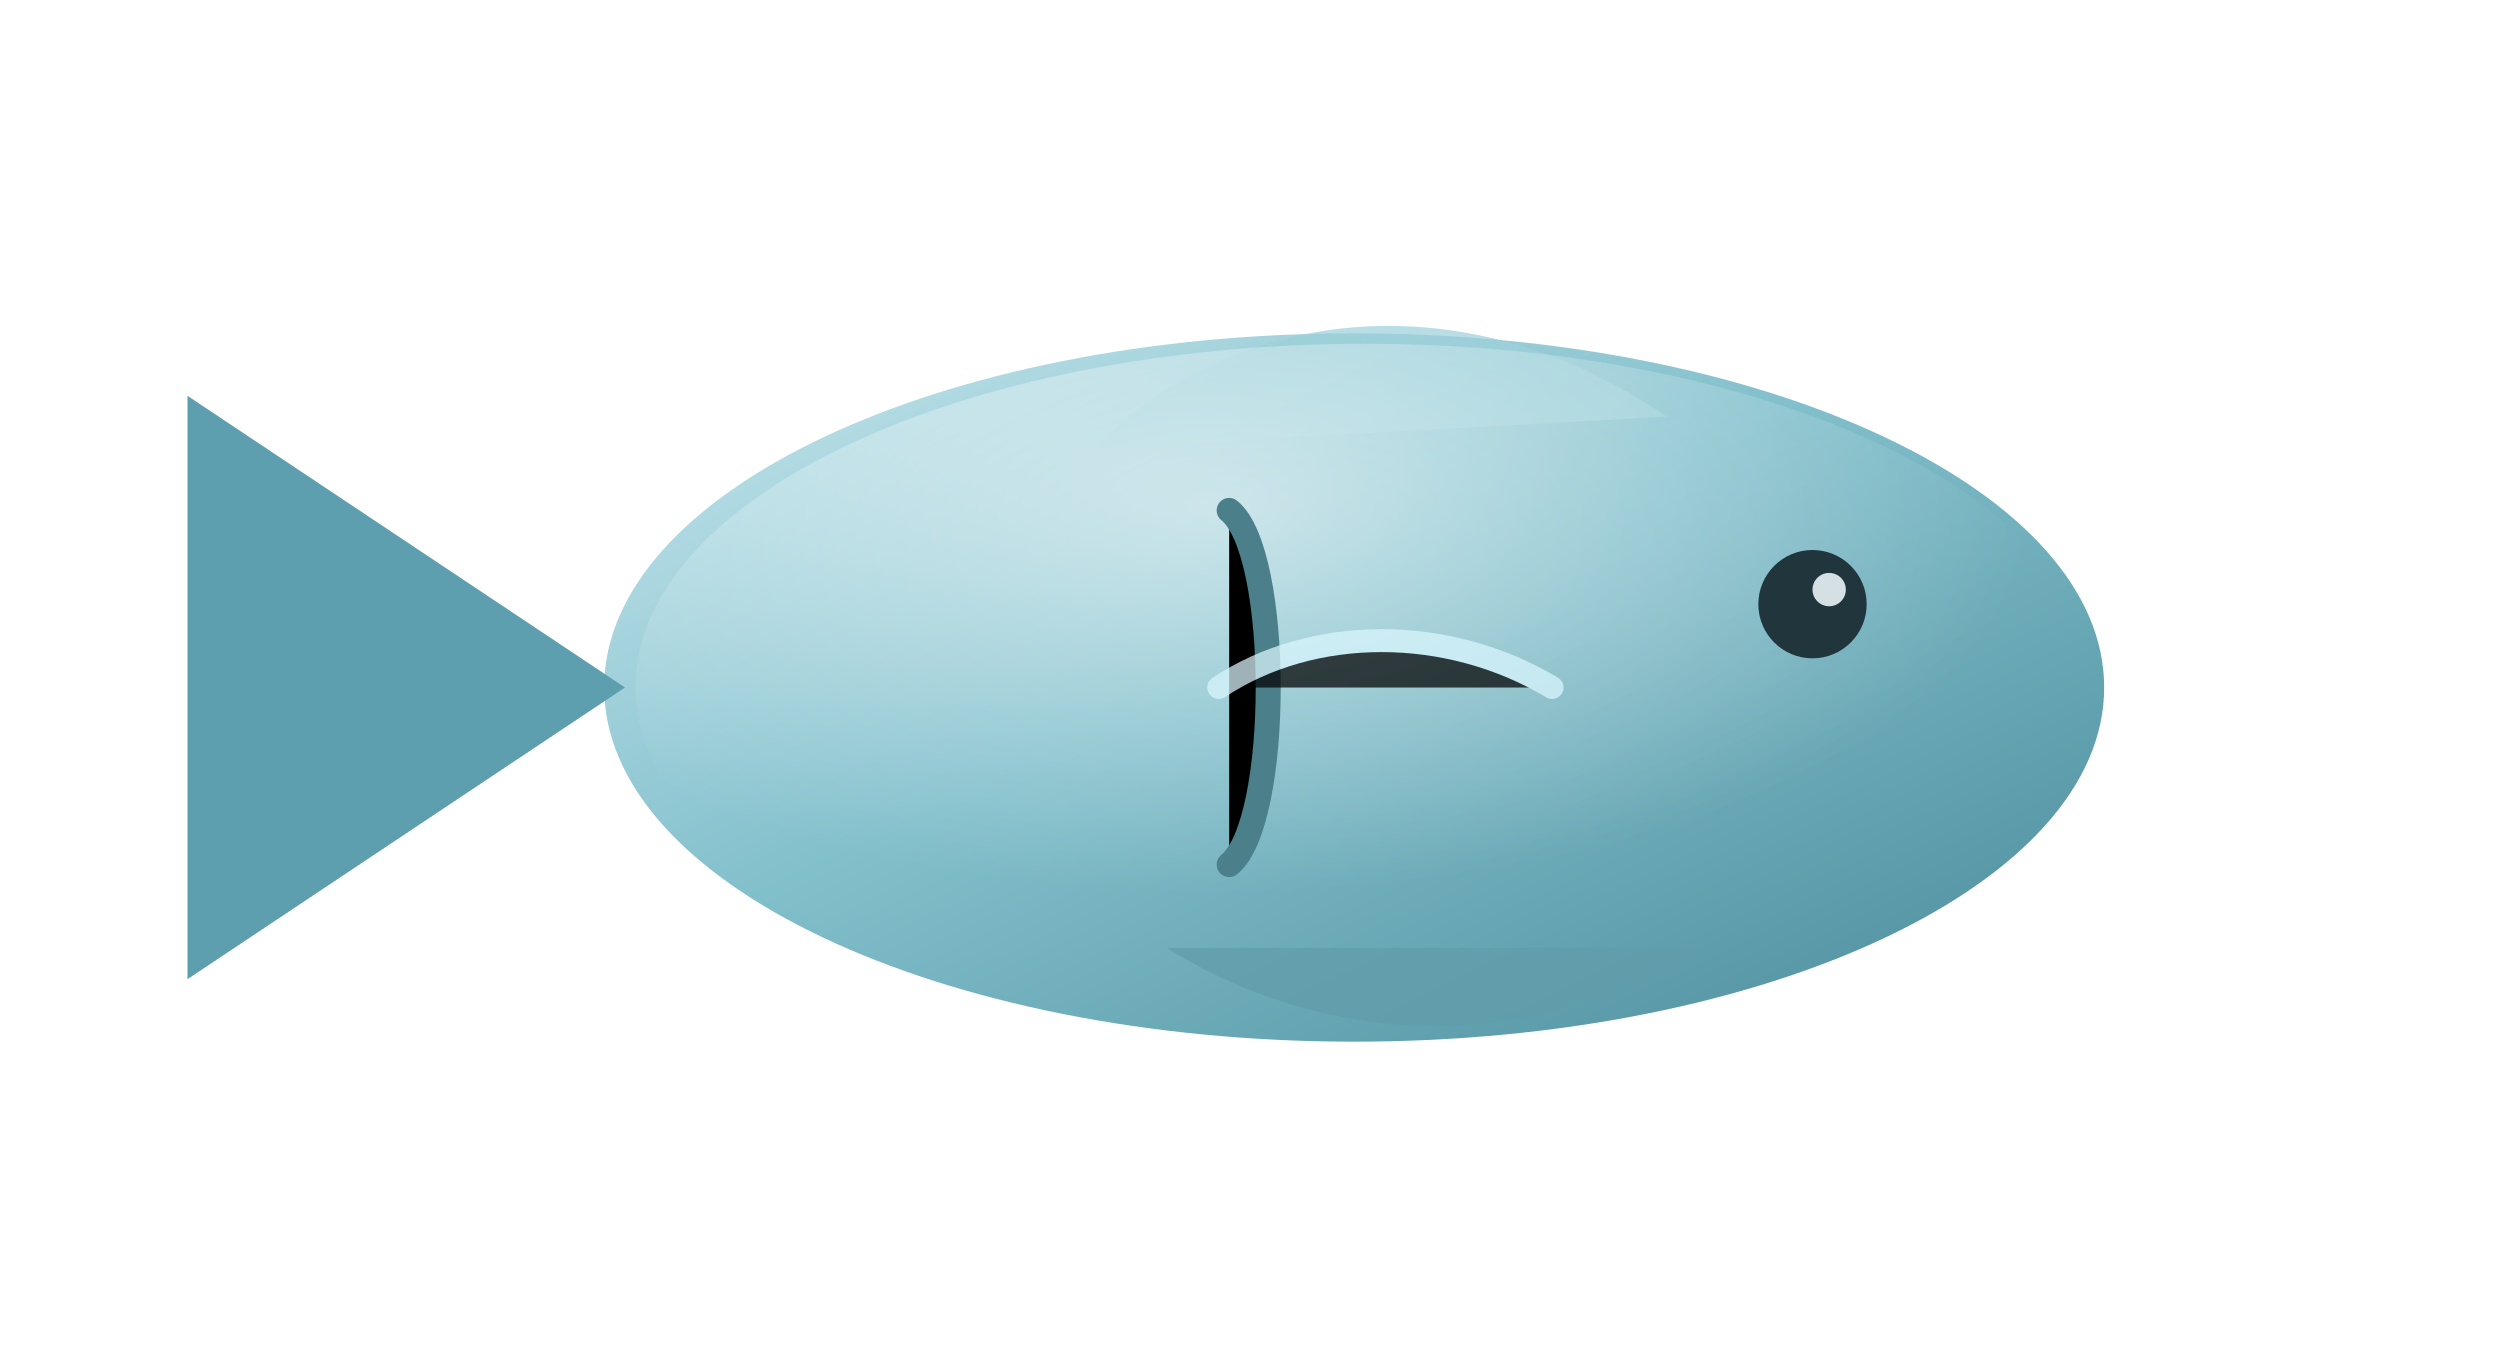
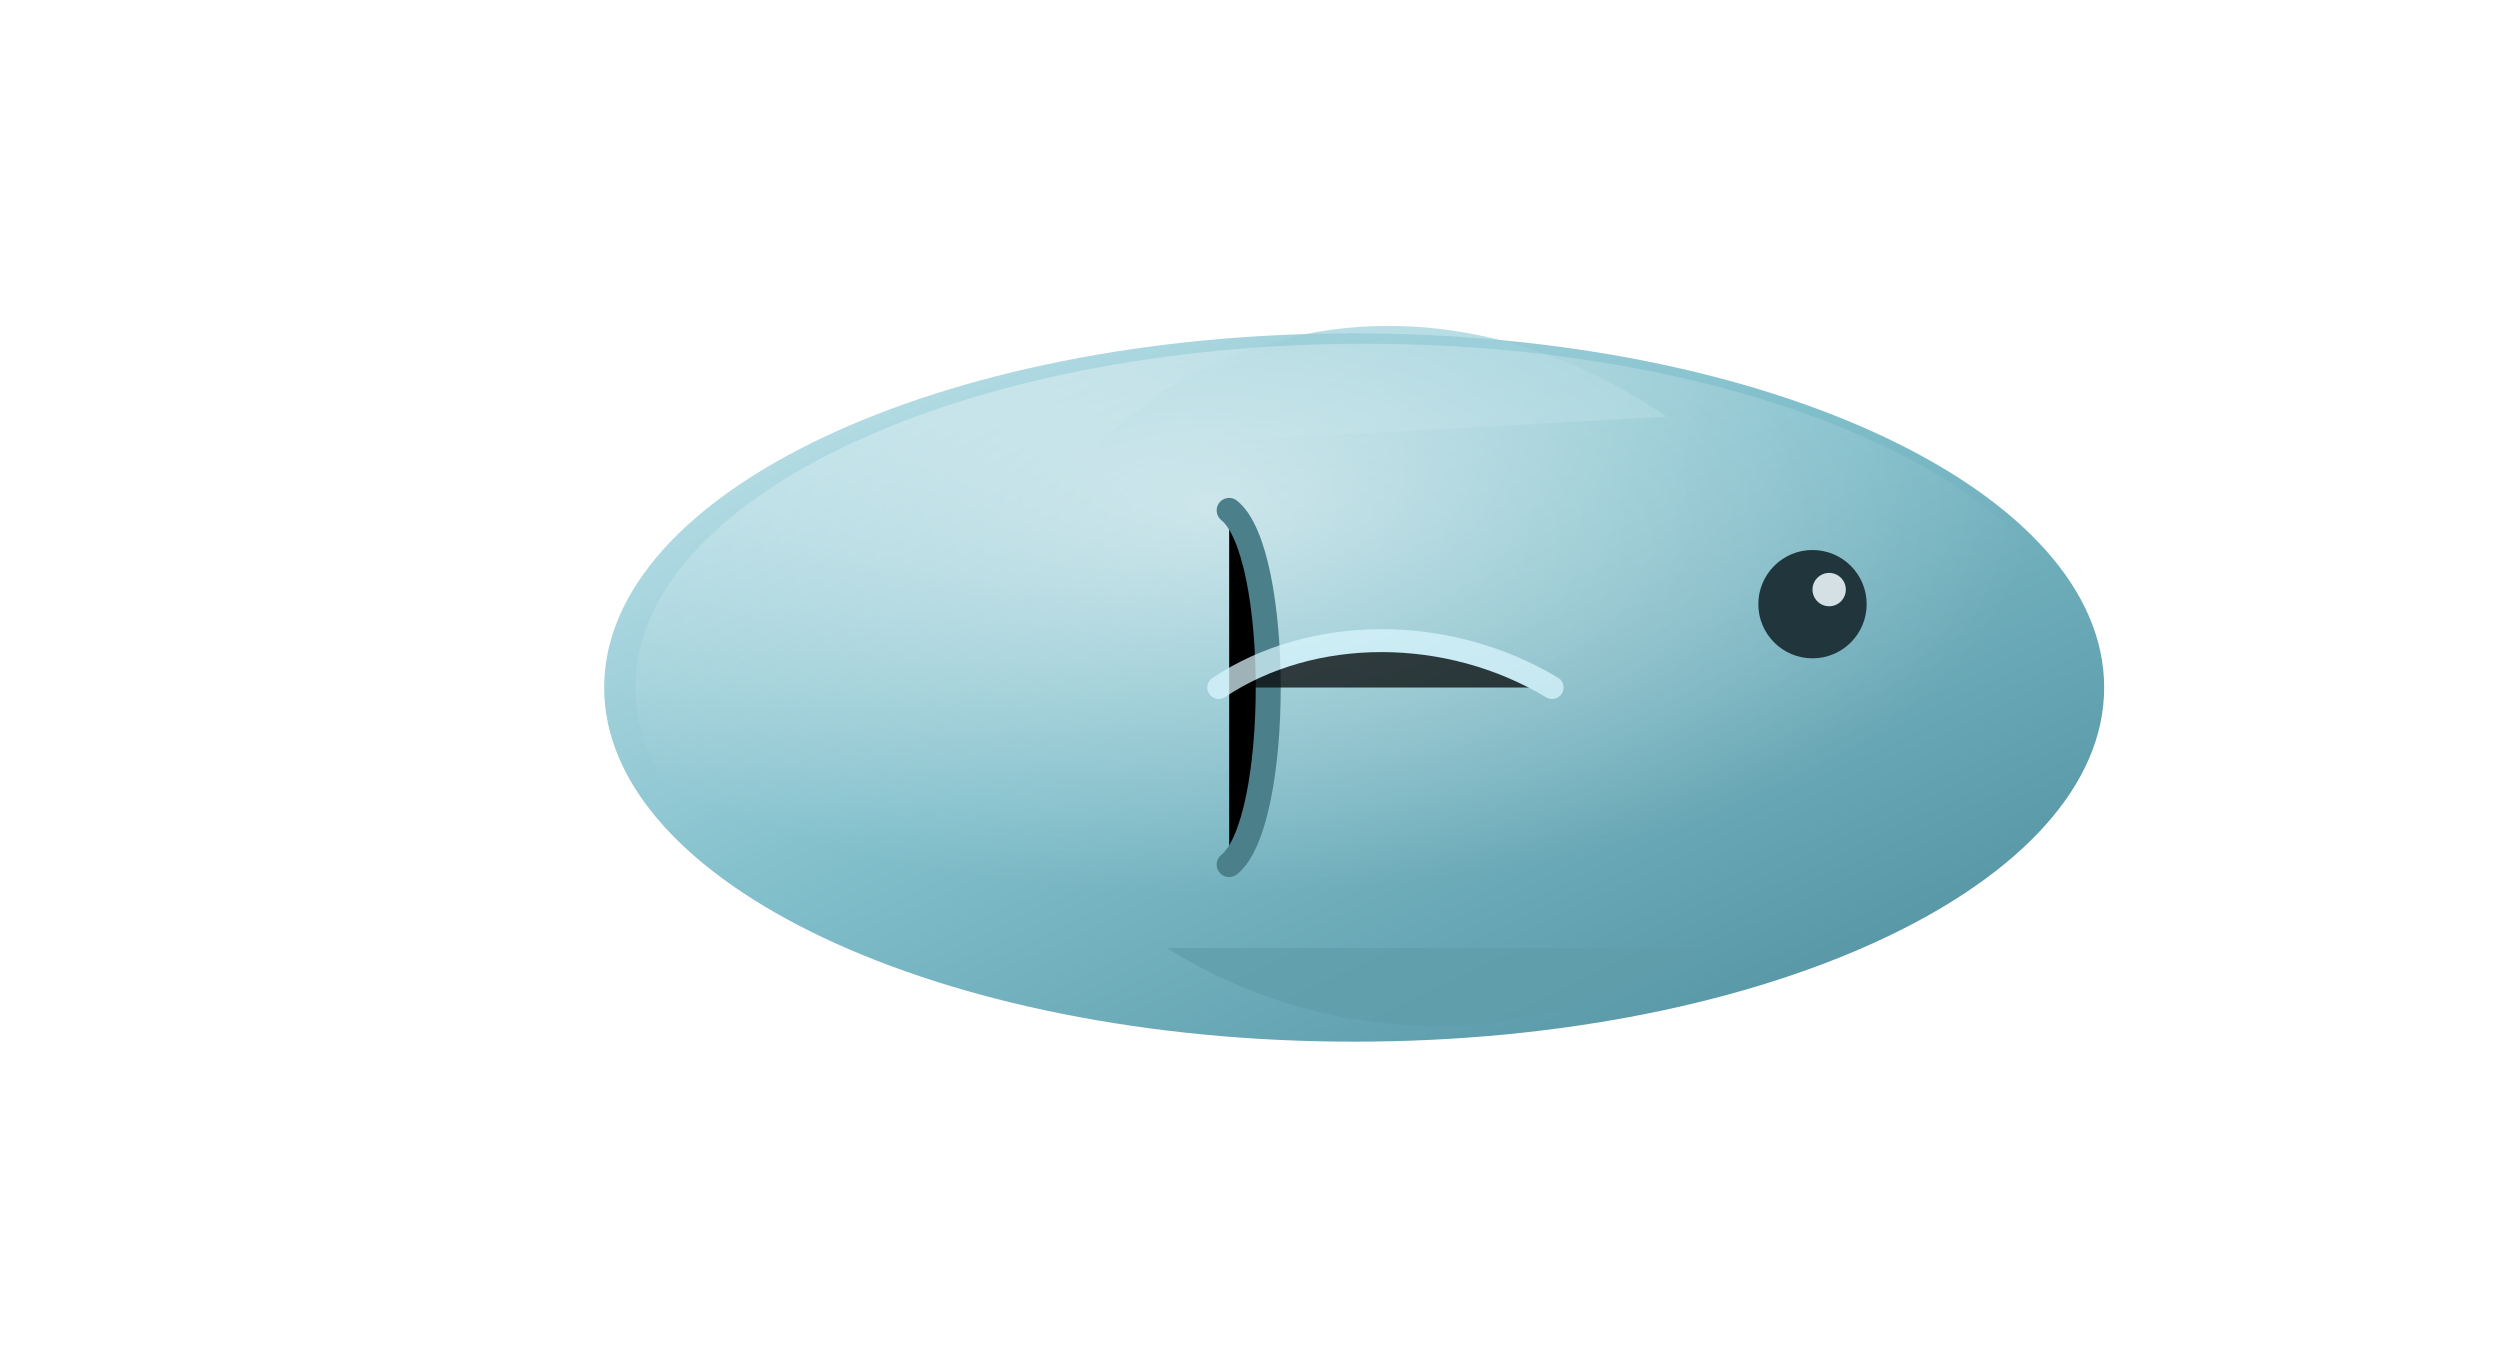
<svg xmlns="http://www.w3.org/2000/svg" width="240" height="130" viewBox="0 0 240 130">
  <defs>
    <linearGradient id="fBody" x1="0" y1="0" x2="1" y2="1">
      <stop offset="0" stop-color="#c8e7ee" />
      <stop offset="0.45" stop-color="#81bfcb" />
      <stop offset="1" stop-color="#4b8b9a" />
    </linearGradient>
    <radialGradient id="fShine" cx="0.4" cy="0.24" r="0.56">
      <stop offset="0" stop-color="#ffffff" stop-opacity="0.52" />
      <stop offset="1" stop-color="#ffffff" stop-opacity="0" />
    </radialGradient>
  </defs>
  <ellipse cx="130" cy="66" rx="72" ry="34" fill="url(#fBody)" />
-   <path d="M60 66L18 38V94L60 66Z" fill="#5e9faf" />
  <path d="M105 43C119 29 141 27 160 40" fill="#9dd0da" opacity="0.72" />
  <path d="M112 91C128 101 148 101 163 91" fill="#5f9daa" opacity="0.72" />
  <ellipse cx="131" cy="66" rx="70" ry="33" fill="url(#fShine)" />
  <path d="M118 49C123 53 123 79 118 83" stroke="#4b7f8a" stroke-width="2.4" stroke-linecap="round" />
  <path d="M117 66C126 60 139 60 149 66" stroke="#dbf6ff" stroke-width="2.2" stroke-linecap="round" opacity="0.72" />
  <circle cx="174" cy="58" r="5.2" fill="#21353d" />
  <circle cx="175.6" cy="56.6" r="1.6" fill="#f1fbff" opacity="0.86" />
</svg>
